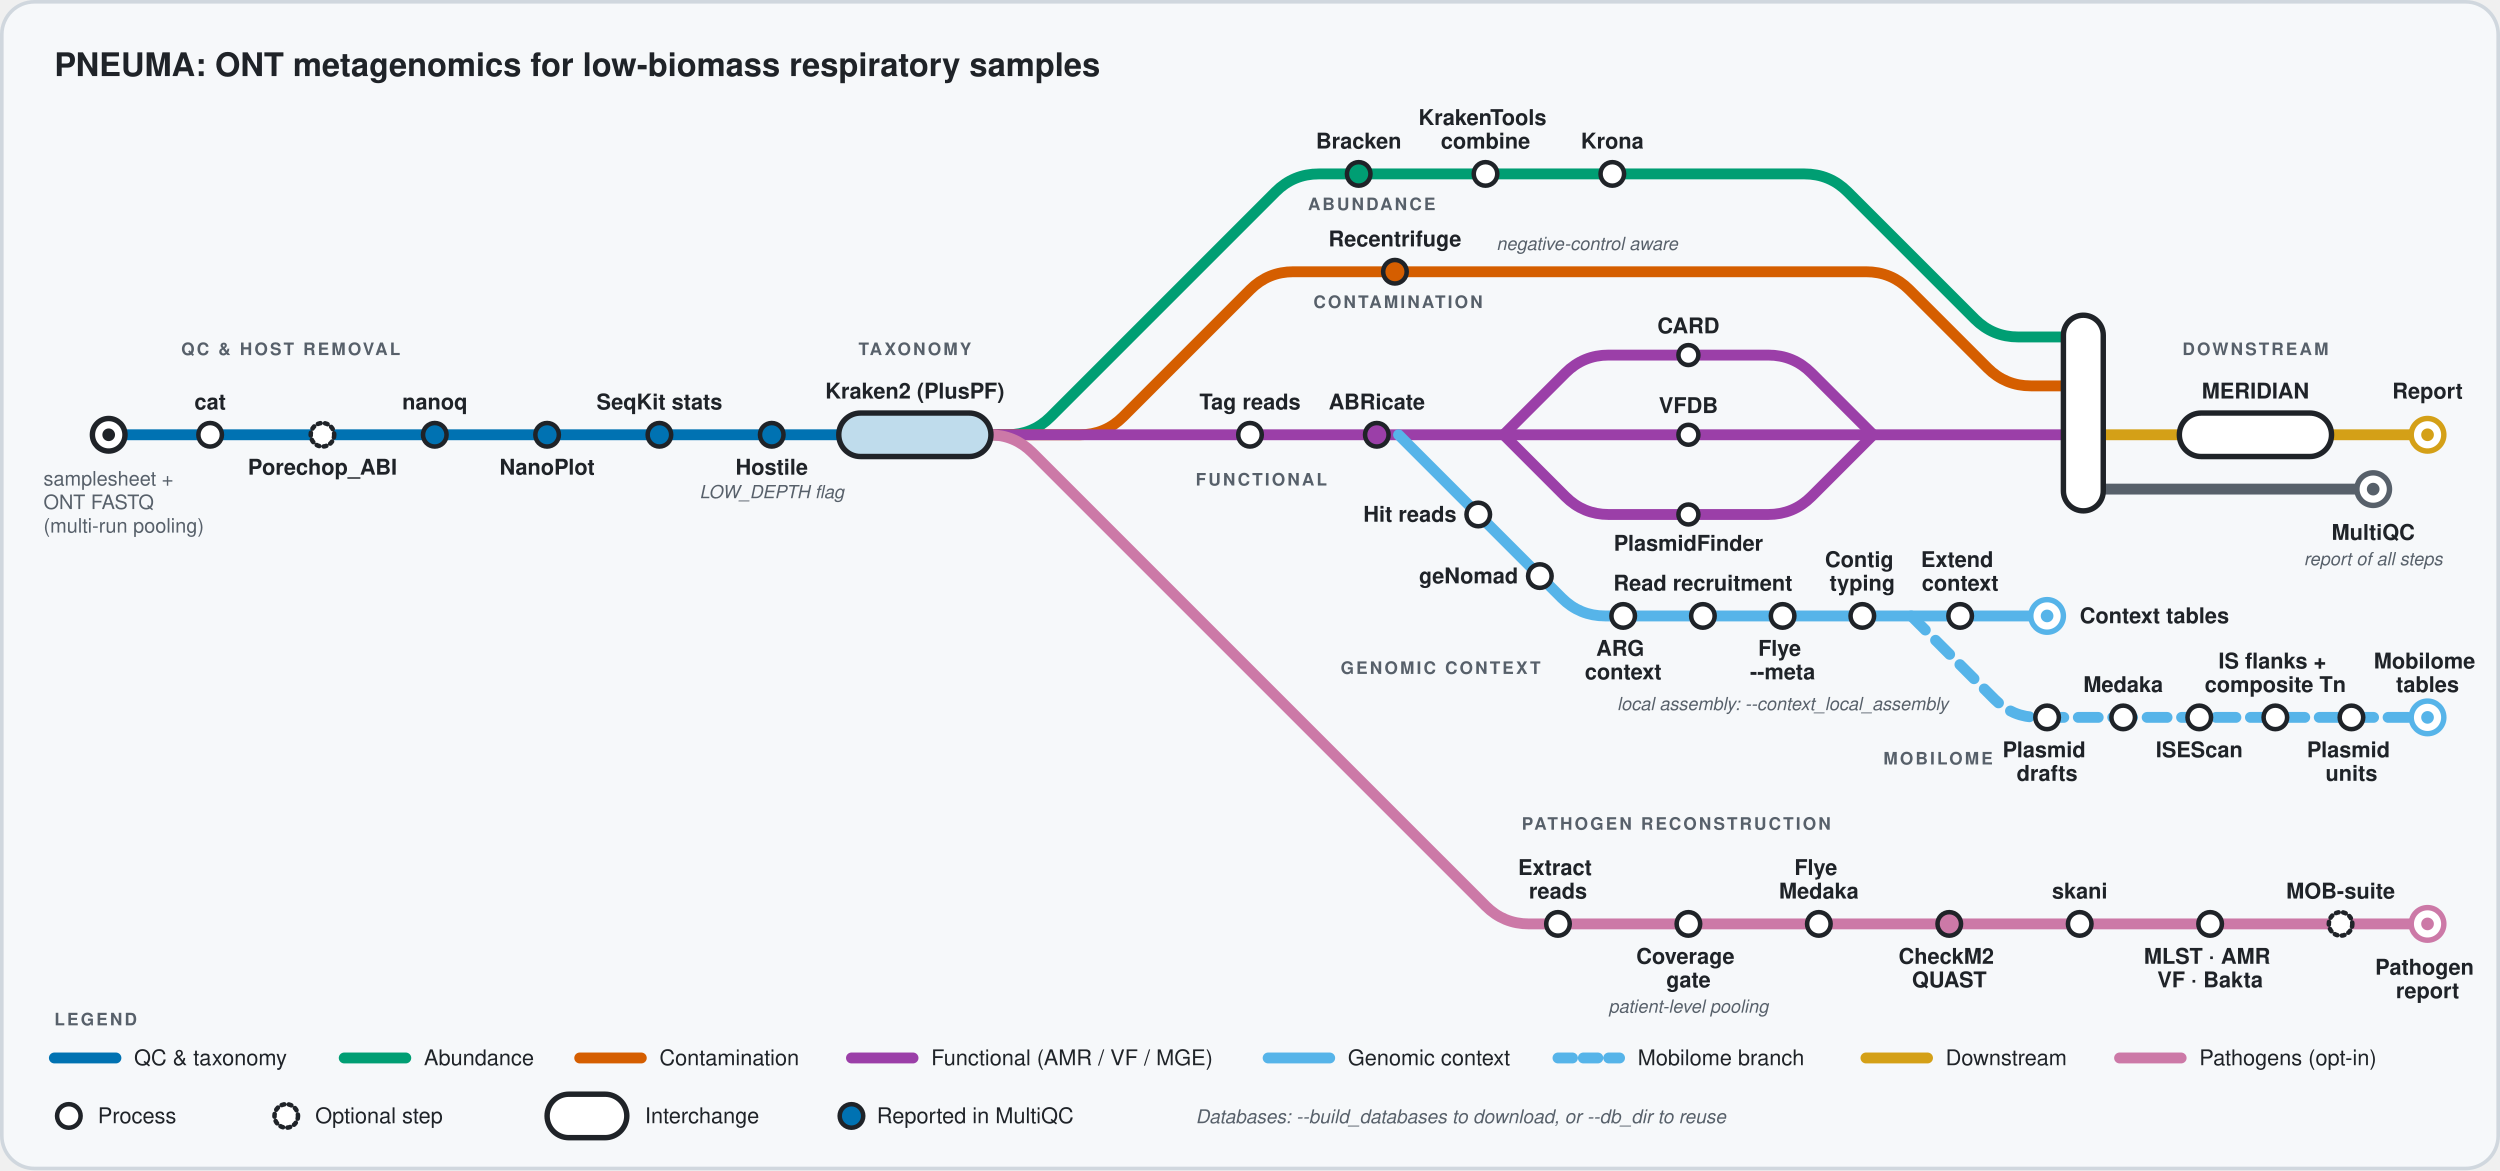
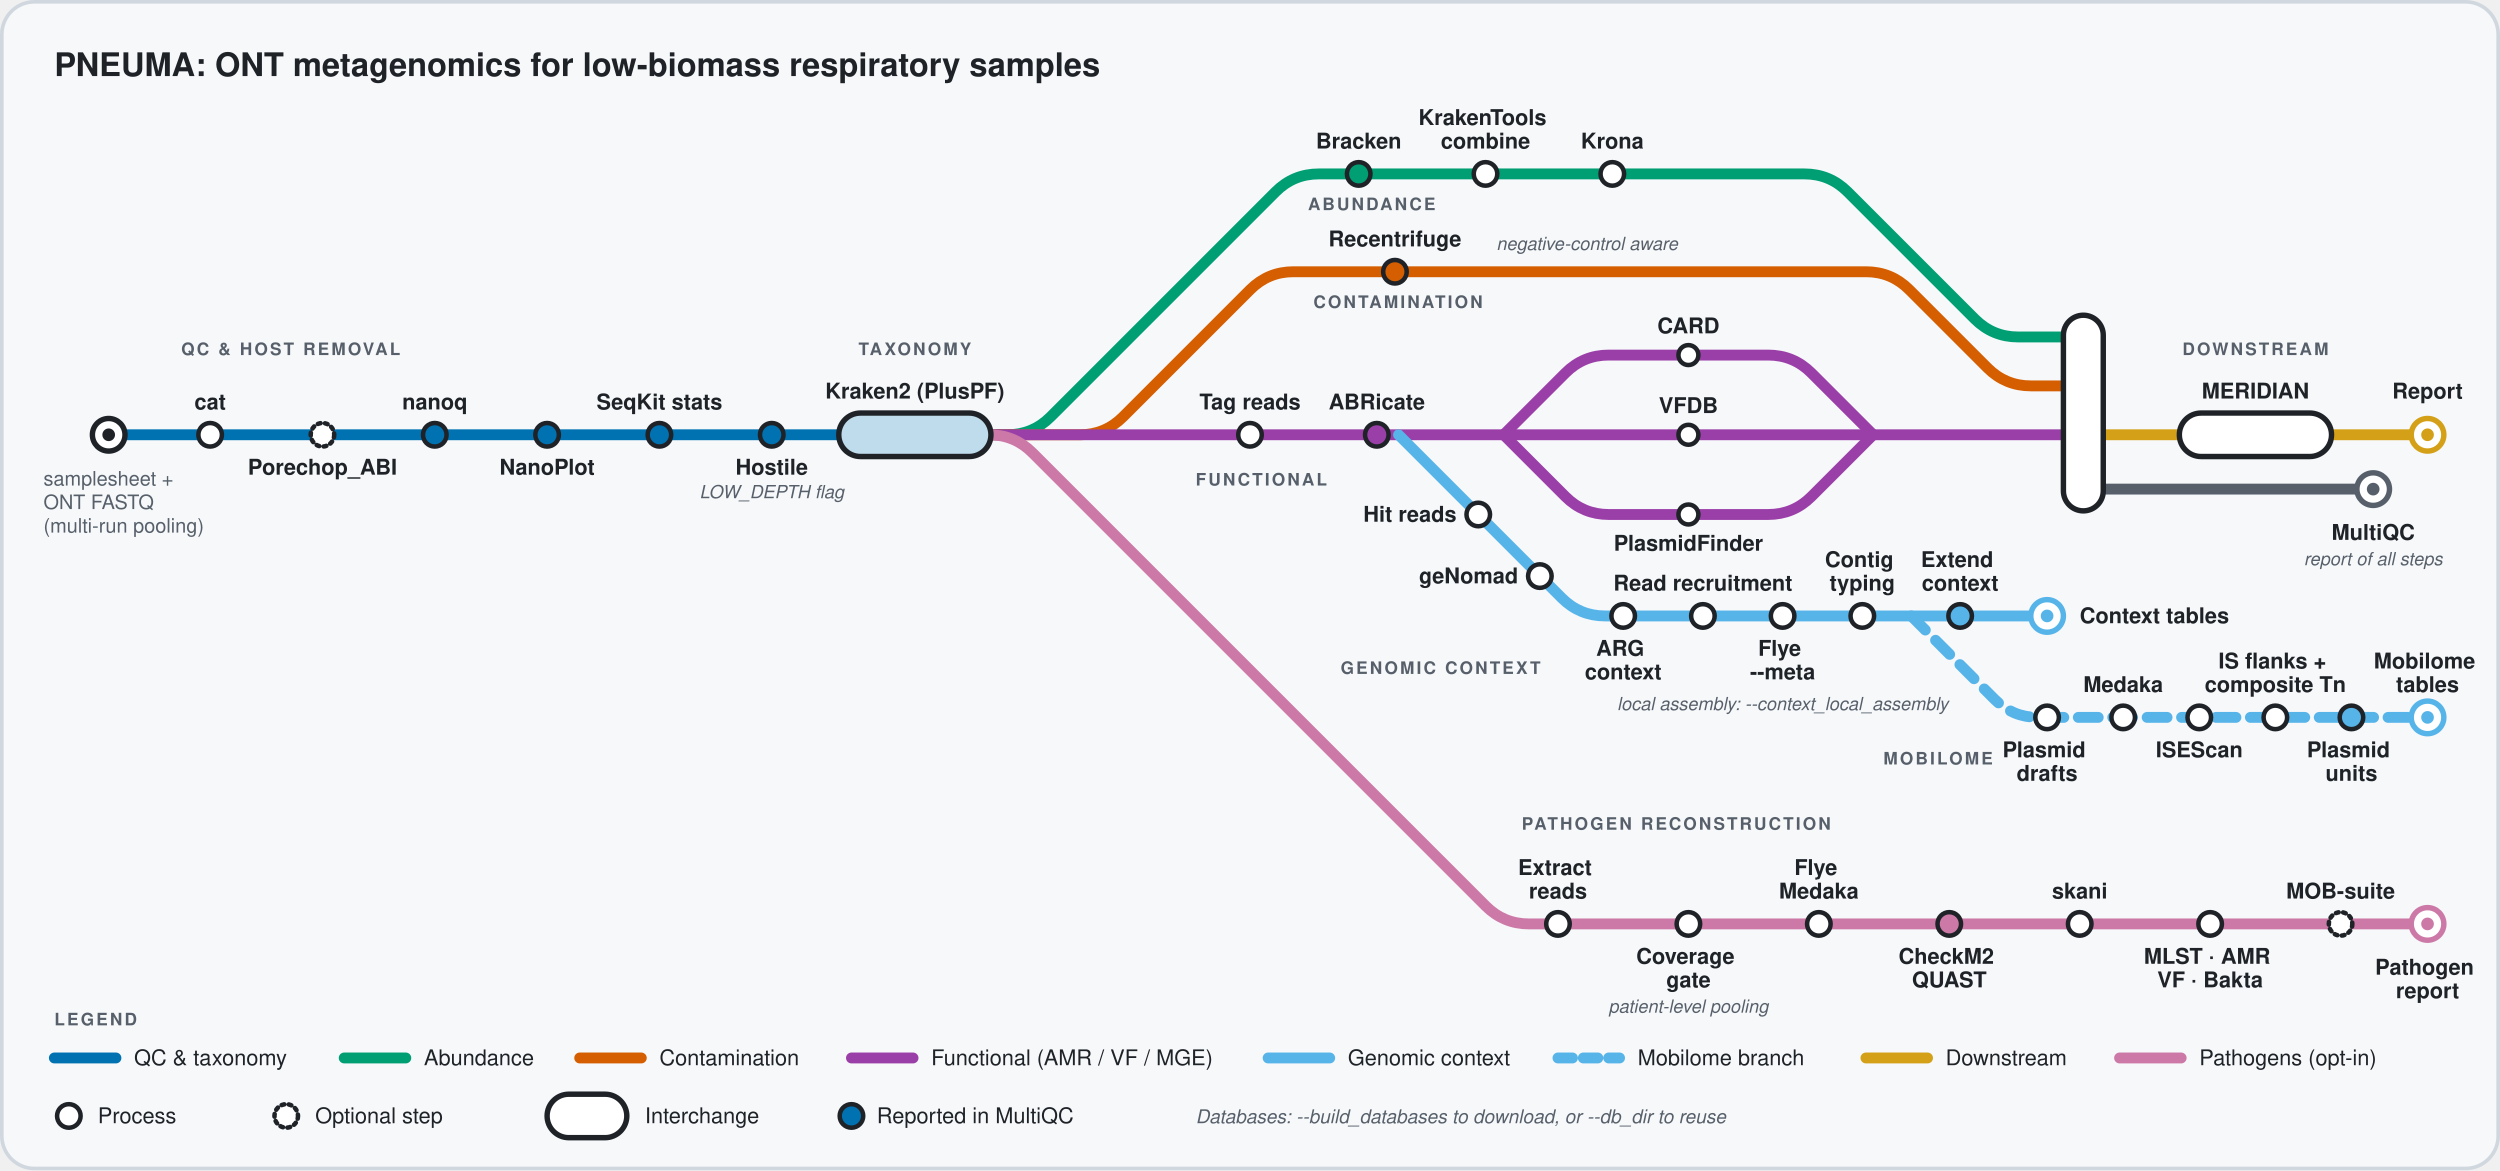
<svg xmlns="http://www.w3.org/2000/svg" viewBox="0 0 1380 646" width="1380" height="646" role="img" font-family="Helvetica, Arial, sans-serif">
  <rect x="1" y="1" width="1378" height="644" rx="18" fill="#f6f8fa" stroke="#d0d7de" stroke-width="2" />
  <text x="30" y="42" text-anchor="start" font-size="18" font-weight="700" fill="#1f2328" stroke="#f6f8fa" stroke-width="3.5" paint-order="stroke" stroke-linejoin="round">
    <tspan x="30" dy="0">PNEUMA: ONT metagenomics for low-biomass respiratory samples</tspan>
  </text>
  <path d="M60 240 L485 240" fill="none" stroke="#0072B2" stroke-width="6" stroke-linecap="round" stroke-linejoin="round" />
  <path d="M505 240 L556.0 240.0 Q570 240 579.9 230.1 L704.1 105.9 Q714 96 728.0 96.0 L996.0 96.0 Q1010 96 1019.9 105.9 L1090.1 176.1 Q1100 186 1114.0 186.0 L1150 186" fill="none" stroke="#009E73" stroke-width="6" stroke-linecap="round" stroke-linejoin="round" />
  <path d="M505 240 L596.0 240.0 Q610 240 619.9 230.1 L690.1 159.9 Q700 150 714.0 150.0 L1030.0 150.0 Q1044 150 1053.9 159.9 L1097.1 203.1 Q1107 213 1121.0 213.0 L1150 213" fill="none" stroke="#D55E00" stroke-width="6" stroke-linecap="round" stroke-linejoin="round" />
  <path d="M505 240 L830 240" fill="none" stroke="#9B3FA8" stroke-width="6" stroke-linecap="round" stroke-linejoin="round" />
  <path d="M830 240 L864.1 205.9 Q874 196 888.0 196.0 L976.0 196.0 Q990 196 999.9 205.9 L1034 240" fill="none" stroke="#9B3FA8" stroke-width="6" stroke-linecap="round" stroke-linejoin="round" />
  <path d="M830 240 L864.1 274.1 Q874 284 888.0 284.0 L976.0 284.0 Q990 284 999.9 274.1 L1034 240" fill="none" stroke="#9B3FA8" stroke-width="6" stroke-linecap="round" stroke-linejoin="round" />
  <path d="M830 240 L1020.0 240.0 Q1034 240 1048.0 240.0 L1150 240" fill="none" stroke="#9B3FA8" stroke-width="6" stroke-linecap="round" stroke-linejoin="round" />
  <path d="M772 240 L862.1 330.1 Q872 340 886.0 340.0 L1130 340" fill="none" stroke="#56B4E9" stroke-width="6" stroke-linecap="round" stroke-linejoin="round" />
  <path d="M1055 340 L1101.1 386.1 Q1111 396 1125.0 396.0 L1340 396" fill="none" stroke="#56B4E9" stroke-width="6" stroke-linecap="round" stroke-linejoin="round" stroke-dasharray="11 8" />
  <path d="M1150 270 L1310 270" fill="none" stroke="#57606a" stroke-width="6" stroke-linecap="round" stroke-linejoin="round" />
  <path d="M1150 240 L1340 240" fill="none" stroke="#D4A017" stroke-width="6" stroke-linecap="round" stroke-linejoin="round" />
  <path d="M505 240 L546.0 240.0 Q560 240 569.9 249.9 L820.1 500.1 Q830 510 844.0 510.0 L1340 510" fill="none" stroke="#CC79A7" stroke-width="6" stroke-linecap="round" stroke-linejoin="round" />
  <circle cx="116" cy="240" r="6.5" fill="#ffffff" stroke="#1f2328" stroke-width="2.5" />
  <text x="116" y="226" text-anchor="middle" font-size="12" font-weight="700" fill="#1f2328" stroke="#f6f8fa" stroke-width="3.5" paint-order="stroke" stroke-linejoin="round">
    <tspan x="116" dy="0">cat</tspan>
  </text>
  <circle cx="178" cy="240" r="6.5" fill="#ffffff" stroke="#1f2328" stroke-width="2.5" stroke-dasharray="1.5 2.5" stroke-linecap="round" />
  <text x="178" y="262" text-anchor="middle" font-size="12" font-weight="700" fill="#1f2328" stroke="#f6f8fa" stroke-width="3.5" paint-order="stroke" stroke-linejoin="round">
    <tspan x="178" dy="0">Porechop_ABI</tspan>
  </text>
  <circle cx="240" cy="240" r="6.5" fill="#0072B2" stroke="#1f2328" stroke-width="2.5" />
  <text x="240" y="226" text-anchor="middle" font-size="12" font-weight="700" fill="#1f2328" stroke="#f6f8fa" stroke-width="3.5" paint-order="stroke" stroke-linejoin="round">
    <tspan x="240" dy="0">nanoq</tspan>
  </text>
  <circle cx="302" cy="240" r="6.5" fill="#0072B2" stroke="#1f2328" stroke-width="2.5" />
  <text x="302" y="262" text-anchor="middle" font-size="12" font-weight="700" fill="#1f2328" stroke="#f6f8fa" stroke-width="3.5" paint-order="stroke" stroke-linejoin="round">
    <tspan x="302" dy="0">NanoPlot</tspan>
  </text>
  <circle cx="364" cy="240" r="6.5" fill="#0072B2" stroke="#1f2328" stroke-width="2.5" />
  <text x="364" y="226" text-anchor="middle" font-size="12" font-weight="700" fill="#1f2328" stroke="#f6f8fa" stroke-width="3.5" paint-order="stroke" stroke-linejoin="round">
    <tspan x="364" dy="0">SeqKit stats</tspan>
  </text>
  <circle cx="426" cy="240" r="6.5" fill="#0072B2" stroke="#1f2328" stroke-width="2.5" />
  <text x="426" y="262" text-anchor="middle" font-size="12" font-weight="700" fill="#1f2328" stroke="#f6f8fa" stroke-width="3.5" paint-order="stroke" stroke-linejoin="round">
    <tspan x="426" dy="0">Hostile</tspan>
  </text>
  <text x="426" y="275" text-anchor="middle" font-size="10" font-weight="400" fill="#57606a" font-style="italic" stroke="#f6f8fa" stroke-width="3.5" paint-order="stroke" stroke-linejoin="round">
    <tspan x="426" dy="0">LOW_DEPTH flag</tspan>
  </text>
  <text x="100" y="196" text-anchor="start" font-size="9.5" font-weight="700" fill="#57606a" letter-spacing="1.2" stroke="#f6f8fa" stroke-width="3.5" paint-order="stroke" stroke-linejoin="round">
    <tspan x="100" dy="0">QC &amp; HOST REMOVAL</tspan>
  </text>
  <circle cx="1310" cy="270" r="9" fill="#ffffff" stroke="#57606a" stroke-width="3" />
  <circle cx="1310" cy="270" r="3.5" fill="#57606a" />
  <text x="1310" y="298" text-anchor="middle" font-size="12" font-weight="700" fill="#1f2328" stroke="#f6f8fa" stroke-width="3.5" paint-order="stroke" stroke-linejoin="round">
    <tspan x="1310" dy="0">MultiQC</tspan>
  </text>
  <text x="1310" y="312" text-anchor="middle" font-size="10" font-weight="400" fill="#57606a" font-style="italic" stroke="#f6f8fa" stroke-width="3.5" paint-order="stroke" stroke-linejoin="round">
    <tspan x="1310" dy="0">report of all steps</tspan>
  </text>
  <circle cx="60" cy="240" r="9" fill="#ffffff" stroke="#1f2328" stroke-width="3" />
  <circle cx="60" cy="240" r="3.5" fill="#1f2328" />
  <text x="24" y="268" text-anchor="start" font-size="11" font-weight="400" fill="#57606a" stroke="#f6f8fa" stroke-width="3.5" paint-order="stroke" stroke-linejoin="round">
    <tspan x="24" dy="0">samplesheet +</tspan>
    <tspan x="24" dy="13">ONT FASTQ</tspan>
    <tspan x="24" dy="13">(multi-run pooling)</tspan>
  </text>
  <rect x="1139" y="174" width="22" height="108" rx="11" fill="#ffffff" stroke="#1f2328" stroke-width="3" />
  <rect x="463" y="228" width="84" height="24" rx="12" fill="#bfdcec" stroke="#1f2328" stroke-width="3" />
  <text x="505" y="220" text-anchor="middle" font-size="12" font-weight="700" fill="#1f2328" stroke="#f6f8fa" stroke-width="3.5" paint-order="stroke" stroke-linejoin="round">
    <tspan x="505" dy="0">Kraken2 (PlusPF)</tspan>
  </text>
  <text x="505" y="196" text-anchor="middle" font-size="9.5" font-weight="700" fill="#57606a" letter-spacing="1.2" stroke="#f6f8fa" stroke-width="3.5" paint-order="stroke" stroke-linejoin="round">
    <tspan x="505" dy="0">TAXONOMY</tspan>
  </text>
  <circle cx="750" cy="96" r="6.5" fill="#009E73" stroke="#1f2328" stroke-width="2.5" />
  <text x="750" y="82" text-anchor="middle" font-size="12" font-weight="700" fill="#1f2328" stroke="#f6f8fa" stroke-width="3.5" paint-order="stroke" stroke-linejoin="round">
    <tspan x="750" dy="0">Bracken</tspan>
  </text>
  <circle cx="820" cy="96" r="6.5" fill="#ffffff" stroke="#1f2328" stroke-width="2.5" />
  <text x="820" y="69" text-anchor="middle" font-size="12" font-weight="700" fill="#1f2328" stroke="#f6f8fa" stroke-width="3.5" paint-order="stroke" stroke-linejoin="round">
    <tspan x="820" dy="0">KrakenTools</tspan>
    <tspan x="820" dy="13">combine</tspan>
  </text>
  <circle cx="890" cy="96" r="6.5" fill="#ffffff" stroke="#1f2328" stroke-width="2.5" />
  <text x="890" y="82" text-anchor="middle" font-size="12" font-weight="700" fill="#1f2328" stroke="#f6f8fa" stroke-width="3.5" paint-order="stroke" stroke-linejoin="round">
    <tspan x="890" dy="0">Krona</tspan>
  </text>
  <text x="722" y="116" text-anchor="start" font-size="9.5" font-weight="700" fill="#57606a" letter-spacing="1.2" stroke="#f6f8fa" stroke-width="3.5" paint-order="stroke" stroke-linejoin="round">
    <tspan x="722" dy="0">ABUNDANCE</tspan>
  </text>
  <circle cx="770" cy="150" r="6.5" fill="#D55E00" stroke="#1f2328" stroke-width="2.5" />
  <text x="770" y="136" text-anchor="middle" font-size="12" font-weight="700" fill="#1f2328" stroke="#f6f8fa" stroke-width="3.5" paint-order="stroke" stroke-linejoin="round">
    <tspan x="770" dy="0">Recentrifuge</tspan>
  </text>
  <text x="826" y="138" text-anchor="start" font-size="10" font-weight="400" fill="#57606a" font-style="italic" stroke="#f6f8fa" stroke-width="3.5" paint-order="stroke" stroke-linejoin="round">
    <tspan x="826" dy="0">negative-control aware</tspan>
  </text>
  <text x="725" y="170" text-anchor="start" font-size="9.5" font-weight="700" fill="#57606a" letter-spacing="1.2" stroke="#f6f8fa" stroke-width="3.5" paint-order="stroke" stroke-linejoin="round">
    <tspan x="725" dy="0">CONTAMINATION</tspan>
  </text>
  <circle cx="690" cy="240" r="6.5" fill="#ffffff" stroke="#1f2328" stroke-width="2.5" />
  <text x="690" y="226" text-anchor="middle" font-size="12" font-weight="700" fill="#1f2328" stroke="#f6f8fa" stroke-width="3.5" paint-order="stroke" stroke-linejoin="round">
    <tspan x="690" dy="0">Tag reads</tspan>
  </text>
  <circle cx="760" cy="240" r="6.5" fill="#9B3FA8" stroke="#1f2328" stroke-width="2.5" />
  <text x="760" y="226" text-anchor="middle" font-size="12" font-weight="700" fill="#1f2328" stroke="#f6f8fa" stroke-width="3.5" paint-order="stroke" stroke-linejoin="round">
    <tspan x="760" dy="0">ABRicate</tspan>
  </text>
  <circle cx="932" cy="196" r="5.5" fill="#ffffff" stroke="#1f2328" stroke-width="2.5" />
  <text x="932" y="184" text-anchor="middle" font-size="12" font-weight="700" fill="#1f2328" stroke="#f6f8fa" stroke-width="3.5" paint-order="stroke" stroke-linejoin="round">
    <tspan x="932" dy="0">CARD</tspan>
  </text>
  <circle cx="932" cy="240" r="5.5" fill="#ffffff" stroke="#1f2328" stroke-width="2.5" />
  <text x="932" y="228" text-anchor="middle" font-size="12" font-weight="700" fill="#1f2328" stroke="#f6f8fa" stroke-width="3.5" paint-order="stroke" stroke-linejoin="round">
    <tspan x="932" dy="0">VFDB</tspan>
  </text>
  <circle cx="932" cy="284" r="5.5" fill="#ffffff" stroke="#1f2328" stroke-width="2.5" />
  <text x="932" y="304" text-anchor="middle" font-size="12" font-weight="700" fill="#1f2328" stroke="#f6f8fa" stroke-width="3.5" paint-order="stroke" stroke-linejoin="round">
    <tspan x="932" dy="0">PlasmidFinder</tspan>
  </text>
  <text x="660" y="268" text-anchor="start" font-size="9.5" font-weight="700" fill="#57606a" letter-spacing="1.2" stroke="#f6f8fa" stroke-width="3.5" paint-order="stroke" stroke-linejoin="round">
    <tspan x="660" dy="0">FUNCTIONAL</tspan>
  </text>
  <rect x="1203" y="228" width="84" height="24" rx="12" fill="#ffffff" stroke="#1f2328" stroke-width="3" />
  <text x="1245" y="220" text-anchor="middle" font-size="12" font-weight="700" fill="#1f2328" stroke="#f6f8fa" stroke-width="3.5" paint-order="stroke" stroke-linejoin="round">
    <tspan x="1245" dy="0">MERIDIAN</tspan>
  </text>
  <circle cx="1340" cy="240" r="9" fill="#ffffff" stroke="#D4A017" stroke-width="3" />
  <circle cx="1340" cy="240" r="3.5" fill="#D4A017" />
  <text x="1340" y="220" text-anchor="middle" font-size="12" font-weight="700" fill="#1f2328" stroke="#f6f8fa" stroke-width="3.5" paint-order="stroke" stroke-linejoin="round">
    <tspan x="1340" dy="0">Report</tspan>
  </text>
  <text x="1245" y="196" text-anchor="middle" font-size="9.5" font-weight="700" fill="#57606a" letter-spacing="1.2" stroke="#f6f8fa" stroke-width="3.5" paint-order="stroke" stroke-linejoin="round">
    <tspan x="1245" dy="0">DOWNSTREAM</tspan>
  </text>
  <circle cx="816" cy="284" r="6.5" fill="#ffffff" stroke="#1f2328" stroke-width="2.5" />
  <text x="804" y="288" text-anchor="end" font-size="12" font-weight="700" fill="#1f2328" stroke="#f6f8fa" stroke-width="3.5" paint-order="stroke" stroke-linejoin="round">
    <tspan x="804" dy="0">Hit reads</tspan>
  </text>
  <circle cx="850" cy="318" r="6.5" fill="#ffffff" stroke="#1f2328" stroke-width="2.5" />
  <text x="838" y="322" text-anchor="end" font-size="12" font-weight="700" fill="#1f2328" stroke="#f6f8fa" stroke-width="3.5" paint-order="stroke" stroke-linejoin="round">
    <tspan x="838" dy="0">geNomad</tspan>
  </text>
  <circle cx="896" cy="340" r="6.5" fill="#ffffff" stroke="#1f2328" stroke-width="2.5" />
  <text x="896" y="362" text-anchor="middle" font-size="12" font-weight="700" fill="#1f2328" stroke="#f6f8fa" stroke-width="3.5" paint-order="stroke" stroke-linejoin="round">
    <tspan x="896" dy="0">ARG</tspan>
    <tspan x="896" dy="13">context</tspan>
  </text>
  <circle cx="940" cy="340" r="6.5" fill="#ffffff" stroke="#1f2328" stroke-width="2.5" />
  <text x="940" y="326" text-anchor="middle" font-size="12" font-weight="700" fill="#1f2328" stroke="#f6f8fa" stroke-width="3.5" paint-order="stroke" stroke-linejoin="round">
    <tspan x="940" dy="0">Read recruitment</tspan>
  </text>
  <circle cx="984" cy="340" r="6.5" fill="#ffffff" stroke="#1f2328" stroke-width="2.5" />
  <text x="984" y="362" text-anchor="middle" font-size="12" font-weight="700" fill="#1f2328" stroke="#f6f8fa" stroke-width="3.5" paint-order="stroke" stroke-linejoin="round">
    <tspan x="984" dy="0">Flye</tspan>
    <tspan x="984" dy="13">--meta</tspan>
  </text>
  <circle cx="1028" cy="340" r="6.5" fill="#ffffff" stroke="#1f2328" stroke-width="2.5" />
  <text x="1028" y="313" text-anchor="middle" font-size="12" font-weight="700" fill="#1f2328" stroke="#f6f8fa" stroke-width="3.5" paint-order="stroke" stroke-linejoin="round">
    <tspan x="1028" dy="0">Contig</tspan>
    <tspan x="1028" dy="13">typing</tspan>
  </text>
-   <circle cx="1082" cy="340" r="6.5" fill="#ffffff" stroke="#1f2328" stroke-width="2.5" />
+   <circle cx="1082" cy="340" r="6.5" fill="#56B4E9" stroke="#1f2328" stroke-width="2.5" />
  <text x="1082" y="313" text-anchor="middle" font-size="12" font-weight="700" fill="#1f2328" stroke="#f6f8fa" stroke-width="3.5" paint-order="stroke" stroke-linejoin="round">
    <tspan x="1082" dy="0">Extend</tspan>
    <tspan x="1082" dy="13">context</tspan>
  </text>
  <circle cx="1130" cy="340" r="9" fill="#ffffff" stroke="#56B4E9" stroke-width="3" />
  <circle cx="1130" cy="340" r="3.5" fill="#56B4E9" />
  <text x="1148" y="344" text-anchor="start" font-size="12" font-weight="700" fill="#1f2328" stroke="#f6f8fa" stroke-width="3.5" paint-order="stroke" stroke-linejoin="round">
    <tspan x="1148" dy="0">Context tables</tspan>
  </text>
  <text x="984" y="392" text-anchor="middle" font-size="10" font-weight="400" fill="#57606a" font-style="italic" stroke="#f6f8fa" stroke-width="3.5" paint-order="stroke" stroke-linejoin="round">
    <tspan x="984" dy="0">local assembly: --context_local_assembly</tspan>
  </text>
  <text x="740" y="372" text-anchor="start" font-size="9.5" font-weight="700" fill="#57606a" letter-spacing="1.2" stroke="#f6f8fa" stroke-width="3.5" paint-order="stroke" stroke-linejoin="round">
    <tspan x="740" dy="0">GENOMIC CONTEXT</tspan>
  </text>
  <circle cx="1130" cy="396" r="6.5" fill="#ffffff" stroke="#1f2328" stroke-width="2.5" />
  <text x="1130" y="418" text-anchor="middle" font-size="12" font-weight="700" fill="#1f2328" stroke="#f6f8fa" stroke-width="3.5" paint-order="stroke" stroke-linejoin="round">
    <tspan x="1130" dy="0">Plasmid</tspan>
    <tspan x="1130" dy="13">drafts</tspan>
  </text>
  <circle cx="1172" cy="396" r="6.5" fill="#ffffff" stroke="#1f2328" stroke-width="2.5" />
  <text x="1172" y="382" text-anchor="middle" font-size="12" font-weight="700" fill="#1f2328" stroke="#f6f8fa" stroke-width="3.5" paint-order="stroke" stroke-linejoin="round">
    <tspan x="1172" dy="0">Medaka</tspan>
  </text>
  <circle cx="1214" cy="396" r="6.5" fill="#ffffff" stroke="#1f2328" stroke-width="2.5" />
  <text x="1214" y="418" text-anchor="middle" font-size="12" font-weight="700" fill="#1f2328" stroke="#f6f8fa" stroke-width="3.5" paint-order="stroke" stroke-linejoin="round">
    <tspan x="1214" dy="0">ISEScan</tspan>
  </text>
  <circle cx="1256" cy="396" r="6.5" fill="#ffffff" stroke="#1f2328" stroke-width="2.5" />
  <text x="1256" y="369" text-anchor="middle" font-size="12" font-weight="700" fill="#1f2328" stroke="#f6f8fa" stroke-width="3.5" paint-order="stroke" stroke-linejoin="round">
    <tspan x="1256" dy="0">IS flanks +</tspan>
    <tspan x="1256" dy="13">composite Tn</tspan>
  </text>
-   <circle cx="1298" cy="396" r="6.5" fill="#ffffff" stroke="#1f2328" stroke-width="2.5" />
+   <circle cx="1298" cy="396" r="6.5" fill="#56B4E9" stroke="#1f2328" stroke-width="2.5" />
  <text x="1298" y="418" text-anchor="middle" font-size="12" font-weight="700" fill="#1f2328" stroke="#f6f8fa" stroke-width="3.5" paint-order="stroke" stroke-linejoin="round">
    <tspan x="1298" dy="0">Plasmid</tspan>
    <tspan x="1298" dy="13">units</tspan>
  </text>
  <circle cx="1340" cy="396" r="9" fill="#ffffff" stroke="#56B4E9" stroke-width="3" />
  <circle cx="1340" cy="396" r="3.5" fill="#56B4E9" />
  <text x="1340" y="369" text-anchor="middle" font-size="12" font-weight="700" fill="#1f2328" stroke="#f6f8fa" stroke-width="3.5" paint-order="stroke" stroke-linejoin="round">
    <tspan x="1340" dy="0">Mobilome</tspan>
    <tspan x="1340" dy="13">tables</tspan>
  </text>
  <text x="1100" y="422" text-anchor="end" font-size="9.5" font-weight="700" fill="#57606a" letter-spacing="1.2" stroke="#f6f8fa" stroke-width="3.5" paint-order="stroke" stroke-linejoin="round">
    <tspan x="1100" dy="0">MOBILOME</tspan>
  </text>
  <circle cx="860" cy="510" r="6.5" fill="#ffffff" stroke="#1f2328" stroke-width="2.5" />
  <text x="860" y="483" text-anchor="middle" font-size="12" font-weight="700" fill="#1f2328" stroke="#f6f8fa" stroke-width="3.5" paint-order="stroke" stroke-linejoin="round">
    <tspan x="860" dy="0">Extract</tspan>
    <tspan x="860" dy="13">reads</tspan>
  </text>
  <circle cx="932" cy="510" r="6.5" fill="#ffffff" stroke="#1f2328" stroke-width="2.5" />
  <text x="932" y="532" text-anchor="middle" font-size="12" font-weight="700" fill="#1f2328" stroke="#f6f8fa" stroke-width="3.5" paint-order="stroke" stroke-linejoin="round">
    <tspan x="932" dy="0">Coverage</tspan>
    <tspan x="932" dy="13">gate</tspan>
  </text>
  <circle cx="1004" cy="510" r="6.5" fill="#ffffff" stroke="#1f2328" stroke-width="2.5" />
  <text x="1004" y="483" text-anchor="middle" font-size="12" font-weight="700" fill="#1f2328" stroke="#f6f8fa" stroke-width="3.5" paint-order="stroke" stroke-linejoin="round">
    <tspan x="1004" dy="0">Flye</tspan>
    <tspan x="1004" dy="13">Medaka</tspan>
  </text>
  <circle cx="1076" cy="510" r="6.5" fill="#CC79A7" stroke="#1f2328" stroke-width="2.5" />
  <text x="1076" y="532" text-anchor="middle" font-size="12" font-weight="700" fill="#1f2328" stroke="#f6f8fa" stroke-width="3.5" paint-order="stroke" stroke-linejoin="round">
    <tspan x="1076" dy="0">CheckM2</tspan>
    <tspan x="1076" dy="13">QUAST</tspan>
  </text>
  <circle cx="1148" cy="510" r="6.5" fill="#ffffff" stroke="#1f2328" stroke-width="2.5" />
  <text x="1148" y="496" text-anchor="middle" font-size="12" font-weight="700" fill="#1f2328" stroke="#f6f8fa" stroke-width="3.5" paint-order="stroke" stroke-linejoin="round">
    <tspan x="1148" dy="0">skani</tspan>
  </text>
  <circle cx="1220" cy="510" r="6.5" fill="#ffffff" stroke="#1f2328" stroke-width="2.5" />
  <text x="1220" y="532" text-anchor="middle" font-size="12" font-weight="700" fill="#1f2328" stroke="#f6f8fa" stroke-width="3.5" paint-order="stroke" stroke-linejoin="round">
    <tspan x="1220" dy="0">MLST · AMR</tspan>
    <tspan x="1220" dy="13">VF · Bakta</tspan>
  </text>
  <circle cx="1292" cy="510" r="6.5" fill="#ffffff" stroke="#1f2328" stroke-width="2.5" stroke-dasharray="1.5 2.5" stroke-linecap="round" />
  <text x="1292" y="496" text-anchor="middle" font-size="12" font-weight="700" fill="#1f2328" stroke="#f6f8fa" stroke-width="3.5" paint-order="stroke" stroke-linejoin="round">
    <tspan x="1292" dy="0">MOB-suite</tspan>
  </text>
  <text x="932" y="559" text-anchor="middle" font-size="10" font-weight="400" fill="#57606a" font-style="italic" stroke="#f6f8fa" stroke-width="3.5" paint-order="stroke" stroke-linejoin="round">
    <tspan x="932" dy="0">patient-level pooling</tspan>
  </text>
  <circle cx="1340" cy="510" r="9" fill="#ffffff" stroke="#CC79A7" stroke-width="3" />
  <circle cx="1340" cy="510" r="3.5" fill="#CC79A7" />
  <text x="1340" y="538" text-anchor="middle" font-size="12" font-weight="700" fill="#1f2328" stroke="#f6f8fa" stroke-width="3.5" paint-order="stroke" stroke-linejoin="round">
    <tspan x="1340" dy="0">Pathogen</tspan>
    <tspan x="1340" dy="13">report</tspan>
  </text>
  <text x="840" y="458" text-anchor="start" font-size="9.5" font-weight="700" fill="#57606a" letter-spacing="1.2" stroke="#f6f8fa" stroke-width="3.5" paint-order="stroke" stroke-linejoin="round">
    <tspan x="840" dy="0">PATHOGEN RECONSTRUCTION</tspan>
  </text>
  <text x="30" y="566" text-anchor="start" font-size="9.5" font-weight="700" fill="#57606a" letter-spacing="1.2" stroke="#f6f8fa" stroke-width="3.5" paint-order="stroke" stroke-linejoin="round">
    <tspan x="30" dy="0">LEGEND</tspan>
  </text>
  <line x1="30" y1="584" x2="64" y2="584" stroke="#0072B2" stroke-width="6" stroke-linecap="round" />
  <text x="74" y="588" text-anchor="start" font-size="12" font-weight="400" fill="#1f2328" stroke="#f6f8fa" stroke-width="3.5" paint-order="stroke" stroke-linejoin="round">
    <tspan x="74" dy="0">QC &amp; taxonomy</tspan>
  </text>
  <line x1="190" y1="584" x2="224" y2="584" stroke="#009E73" stroke-width="6" stroke-linecap="round" />
  <text x="234" y="588" text-anchor="start" font-size="12" font-weight="400" fill="#1f2328" stroke="#f6f8fa" stroke-width="3.5" paint-order="stroke" stroke-linejoin="round">
    <tspan x="234" dy="0">Abundance</tspan>
  </text>
  <line x1="320" y1="584" x2="354" y2="584" stroke="#D55E00" stroke-width="6" stroke-linecap="round" />
  <text x="364" y="588" text-anchor="start" font-size="12" font-weight="400" fill="#1f2328" stroke="#f6f8fa" stroke-width="3.5" paint-order="stroke" stroke-linejoin="round">
    <tspan x="364" dy="0">Contamination</tspan>
  </text>
  <line x1="470" y1="584" x2="504" y2="584" stroke="#9B3FA8" stroke-width="6" stroke-linecap="round" />
  <text x="514" y="588" text-anchor="start" font-size="12" font-weight="400" fill="#1f2328" stroke="#f6f8fa" stroke-width="3.5" paint-order="stroke" stroke-linejoin="round">
    <tspan x="514" dy="0">Functional (AMR / VF / MGE)</tspan>
  </text>
  <line x1="700" y1="584" x2="734" y2="584" stroke="#56B4E9" stroke-width="6" stroke-linecap="round" />
  <text x="744" y="588" text-anchor="start" font-size="12" font-weight="400" fill="#1f2328" stroke="#f6f8fa" stroke-width="3.5" paint-order="stroke" stroke-linejoin="round">
    <tspan x="744" dy="0">Genomic context</tspan>
  </text>
  <line x1="860" y1="584" x2="894" y2="584" stroke="#56B4E9" stroke-width="6" stroke-linecap="round" stroke-dasharray="8 6" />
  <text x="904" y="588" text-anchor="start" font-size="12" font-weight="400" fill="#1f2328" stroke="#f6f8fa" stroke-width="3.5" paint-order="stroke" stroke-linejoin="round">
    <tspan x="904" dy="0">Mobilome branch</tspan>
  </text>
  <line x1="1030" y1="584" x2="1064" y2="584" stroke="#D4A017" stroke-width="6" stroke-linecap="round" />
  <text x="1074" y="588" text-anchor="start" font-size="12" font-weight="400" fill="#1f2328" stroke="#f6f8fa" stroke-width="3.5" paint-order="stroke" stroke-linejoin="round">
    <tspan x="1074" dy="0">Downstream</tspan>
  </text>
  <line x1="1170" y1="584" x2="1204" y2="584" stroke="#CC79A7" stroke-width="6" stroke-linecap="round" />
  <text x="1214" y="588" text-anchor="start" font-size="12" font-weight="400" fill="#1f2328" stroke="#f6f8fa" stroke-width="3.5" paint-order="stroke" stroke-linejoin="round">
    <tspan x="1214" dy="0">Pathogens (opt-in)</tspan>
  </text>
  <circle cx="38" cy="616" r="6.5" fill="#ffffff" stroke="#1f2328" stroke-width="2.5" />
  <text x="54" y="620" text-anchor="start" font-size="12" font-weight="400" fill="#1f2328" stroke="#f6f8fa" stroke-width="3.5" paint-order="stroke" stroke-linejoin="round">
    <tspan x="54" dy="0">Process</tspan>
  </text>
  <circle cx="158" cy="616" r="6.5" fill="#ffffff" stroke="#1f2328" stroke-width="2.5" stroke-dasharray="1.5 2.5" stroke-linecap="round" />
  <text x="174" y="620" text-anchor="start" font-size="12" font-weight="400" fill="#1f2328" stroke="#f6f8fa" stroke-width="3.5" paint-order="stroke" stroke-linejoin="round">
    <tspan x="174" dy="0">Optional step</tspan>
  </text>
  <rect x="302" y="604" width="44" height="24" rx="12" fill="#ffffff" stroke="#1f2328" stroke-width="3" />
  <text x="356" y="620" text-anchor="start" font-size="12" font-weight="400" fill="#1f2328" stroke="#f6f8fa" stroke-width="3.5" paint-order="stroke" stroke-linejoin="round">
    <tspan x="356" dy="0">Interchange</tspan>
  </text>
  <circle cx="470" cy="616" r="6.5" fill="#0072B2" stroke="#1f2328" stroke-width="2.5" />
  <text x="484" y="620" text-anchor="start" font-size="12" font-weight="400" fill="#1f2328" stroke="#f6f8fa" stroke-width="3.5" paint-order="stroke" stroke-linejoin="round">
    <tspan x="484" dy="0">Reported in MultiQC</tspan>
  </text>
  <text x="660" y="620" text-anchor="start" font-size="10.5" font-weight="400" fill="#57606a" font-style="italic" stroke="#f6f8fa" stroke-width="3.5" paint-order="stroke" stroke-linejoin="round">
    <tspan x="660" dy="0">Databases: --build_databases to download, or --db_dir to reuse</tspan>
  </text>
</svg>
